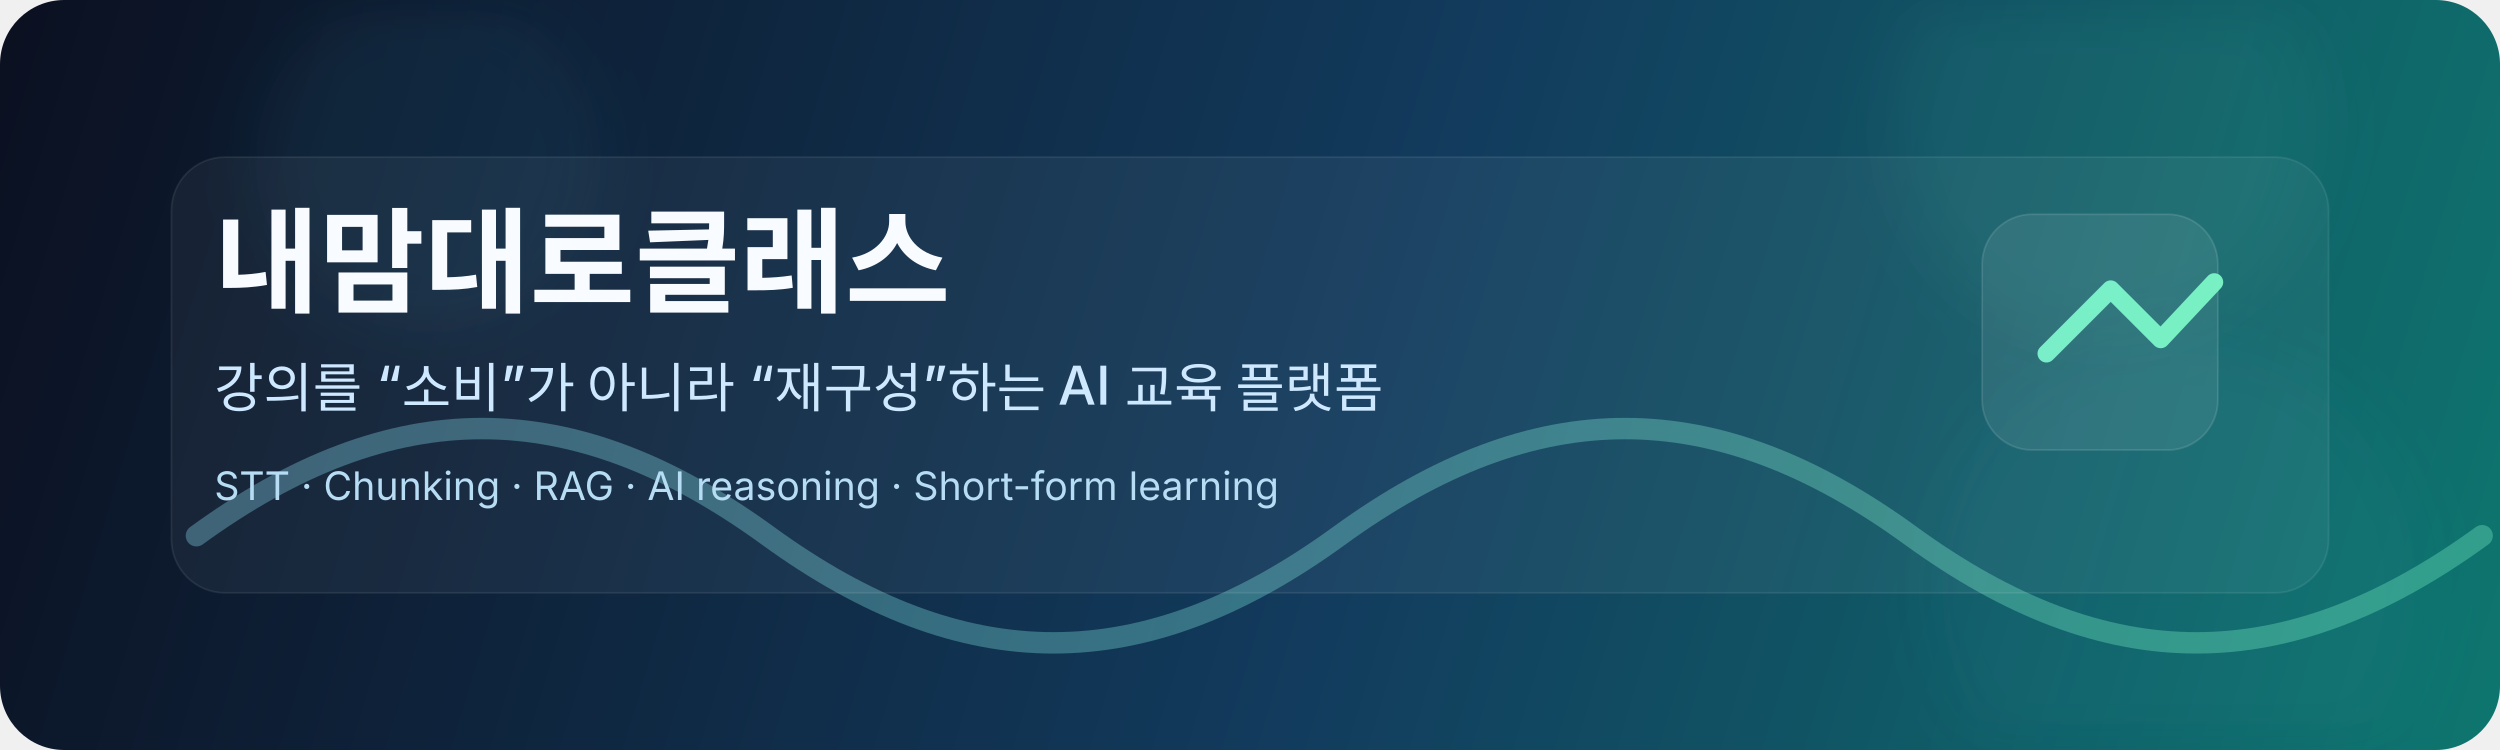
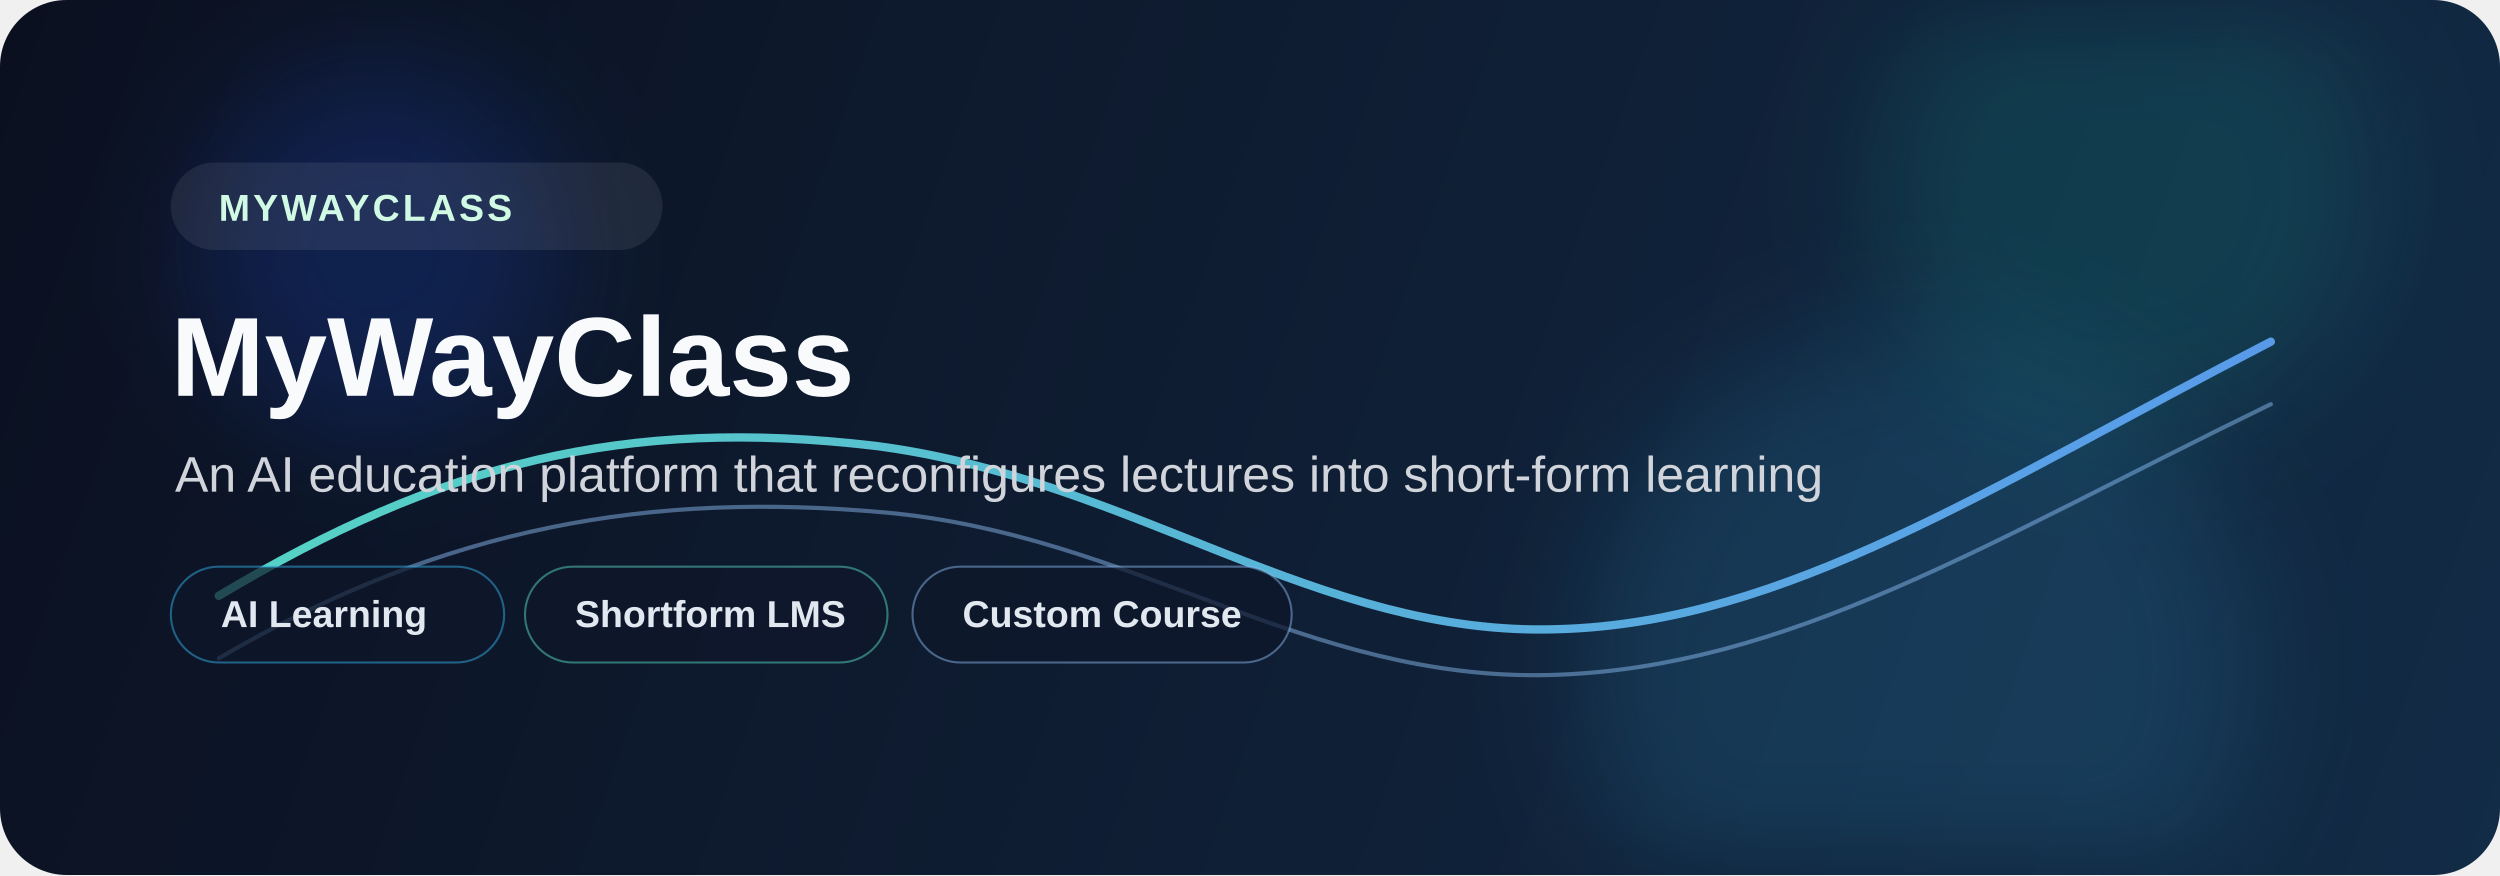
- <svg xmlns="http://www.w3.org/2000/svg" width="1400" height="420" viewBox="0 0 1400 420" fill="none" role="img" aria-labelledby="title desc">
+ <svg xmlns="http://www.w3.org/2000/svg" width="1200" height="420" viewBox="0 0 1200 420" fill="none">
  <defs>
-     <linearGradient id="bg" x1="0" y1="0" x2="1400" y2="420" gradientUnits="userSpaceOnUse">
+     <linearGradient id="bg" x1="0" y1="0" x2="1200" y2="420" gradientUnits="userSpaceOnUse">
      <stop stop-color="#0B1020" />
-       <stop offset="0.55" stop-color="#123B5D" />
-       <stop offset="1" stop-color="#0E766E" />
+       <stop offset="1" stop-color="#122B46" />
    </linearGradient>
-     <linearGradient id="accent" x1="200" y1="70" x2="1200" y2="350" gradientUnits="userSpaceOnUse">
-       <stop stop-color="#8BE9FF" stop-opacity="0.9" />
-       <stop offset="1" stop-color="#7CF7C7" stop-opacity="0.95" />
+     <linearGradient id="accent" x1="130" y1="70" x2="1030" y2="350" gradientUnits="userSpaceOnUse">
+       <stop stop-color="#5EEAD4" />
+       <stop offset="1" stop-color="#60A5FA" />
    </linearGradient>
-     <filter id="glow" x="-20%" y="-20%" width="140%" height="140%">
-       <feGaussianBlur stdDeviation="18" result="blur" />
-       <feColorMatrix in="blur" type="matrix" values="1 0 0 0 0  0 1 0 0 0  0 0 1 0 0  0 0 0 0.35 0" />
+     <filter id="blur" x="-50" y="-50" width="1300" height="520" filterUnits="userSpaceOnUse">
+       <feGaussianBlur stdDeviation="28" />
    </filter>
  </defs>
-   <rect width="1400" height="420" rx="36" fill="url(#bg)" />
-   <circle cx="240" cy="90" r="96" fill="#4DD6FF" fill-opacity="0.16" filter="url(#glow)" />
-   <circle cx="1180" cy="70" r="120" fill="#7CF7C7" fill-opacity="0.16" filter="url(#glow)" />
-   <circle cx="1220" cy="330" r="140" fill="#4DD6FF" fill-opacity="0.12" filter="url(#glow)" />
-   <path d="M110 300C220 220 320 220 430 300C540 380 640 380 750 300C860 220 960 220 1070 300C1180 380 1280 380 1390 300" stroke="url(#accent)" stroke-width="12" stroke-linecap="round" opacity="0.35" />
-   <rect x="96" y="88" width="1208" height="244" rx="30" fill="white" fill-opacity="0.05" stroke="white" stroke-opacity="0.08" />
-   <text x="120" y="170" fill="#F8FBFF" font-family="Inter, Pretendard, Arial, sans-serif" font-size="64" font-weight="700">내맘대로클래스</text>
-   <text x="120" y="228" fill="#CDE8FF" font-family="Inter, Pretendard, Arial, sans-serif" font-size="30" font-weight="500">강의를 “소비”가 아니라 “재구성”하는 AI 교육 플랫폼</text>
-   <text x="120" y="280" fill="#B7DDF5" font-family="Inter, Pretendard, Arial, sans-serif" font-size="22">STT · Chunking · RAG · AI reasoning · Short-form learning</text>
-   <rect x="1110" y="120" width="132" height="132" rx="28" fill="white" fill-opacity="0.08" stroke="white" stroke-opacity="0.12" />
-   <path d="M1146 198L1182 162L1210 190L1240 158" stroke="url(#accent)" stroke-width="10" stroke-linecap="round" stroke-linejoin="round" />
+   <rect width="1200" height="420" rx="32" fill="url(#bg)" />
+   <circle cx="180" cy="120" r="88" fill="#1D4ED8" opacity="0.22" filter="url(#blur)" />
+   <circle cx="1020" cy="90" r="120" fill="#14B8A6" opacity="0.16" filter="url(#blur)" />
+   <circle cx="920" cy="320" r="160" fill="#38BDF8" opacity="0.14" filter="url(#blur)" />
+   <path d="M105 286C212 222 300 200 420 214C544 230 633 306 748 302C857 299 956 233 1090 164" stroke="url(#accent)" stroke-width="4" stroke-linecap="round" opacity="0.9" />
+   <path d="M105 316C214 252 313 236 425 246C545 257 626 327 744 324C858 321 954 260 1090 194" stroke="#93C5FD" stroke-width="2" stroke-linecap="round" opacity="0.45" />
+   <rect x="82" y="78" width="236" height="42" rx="21" fill="white" fill-opacity="0.08" />
+   <text x="105" y="106" fill="#D1FAE5" font-family="Arial, Helvetica, sans-serif" font-size="18" font-weight="700" letter-spacing="1.5">
+     MYWAYCLASS
+   </text>
+   <text x="82" y="190" fill="#F8FAFC" font-family="Arial, Helvetica, sans-serif" font-size="54" font-weight="800">
+     MyWayClass
+   </text>
+   <text x="84" y="236" fill="#D1D5DB" font-family="Arial, Helvetica, sans-serif" font-size="24" font-weight="500">
+     An AI education platform that reconfigures lectures into short-form learning
+   </text>
+   <g transform="translate(82 272)">
+     <rect width="160" height="46" rx="23" fill="#0F172A" fill-opacity="0.72" stroke="#38BDF8" stroke-opacity="0.45" />
+     <text x="24" y="29" fill="#E2E8F0" font-family="Arial, Helvetica, sans-serif" font-size="18" font-weight="600">
+       AI Learning
+     </text>
+   </g>
+   <g transform="translate(252 272)">
+     <rect width="174" height="46" rx="23" fill="#0F172A" fill-opacity="0.72" stroke="#5EEAD4" stroke-opacity="0.45" />
+     <text x="24" y="29" fill="#E2E8F0" font-family="Arial, Helvetica, sans-serif" font-size="18" font-weight="600">
+       Shortform LMS
+     </text>
+   </g>
+   <g transform="translate(438 272)">
+     <rect width="182" height="46" rx="23" fill="#0F172A" fill-opacity="0.72" stroke="#93C5FD" stroke-opacity="0.45" />
+     <text x="24" y="29" fill="#E2E8F0" font-family="Arial, Helvetica, sans-serif" font-size="18" font-weight="600">
+       Custom Course
+     </text>
+   </g>
</svg>
